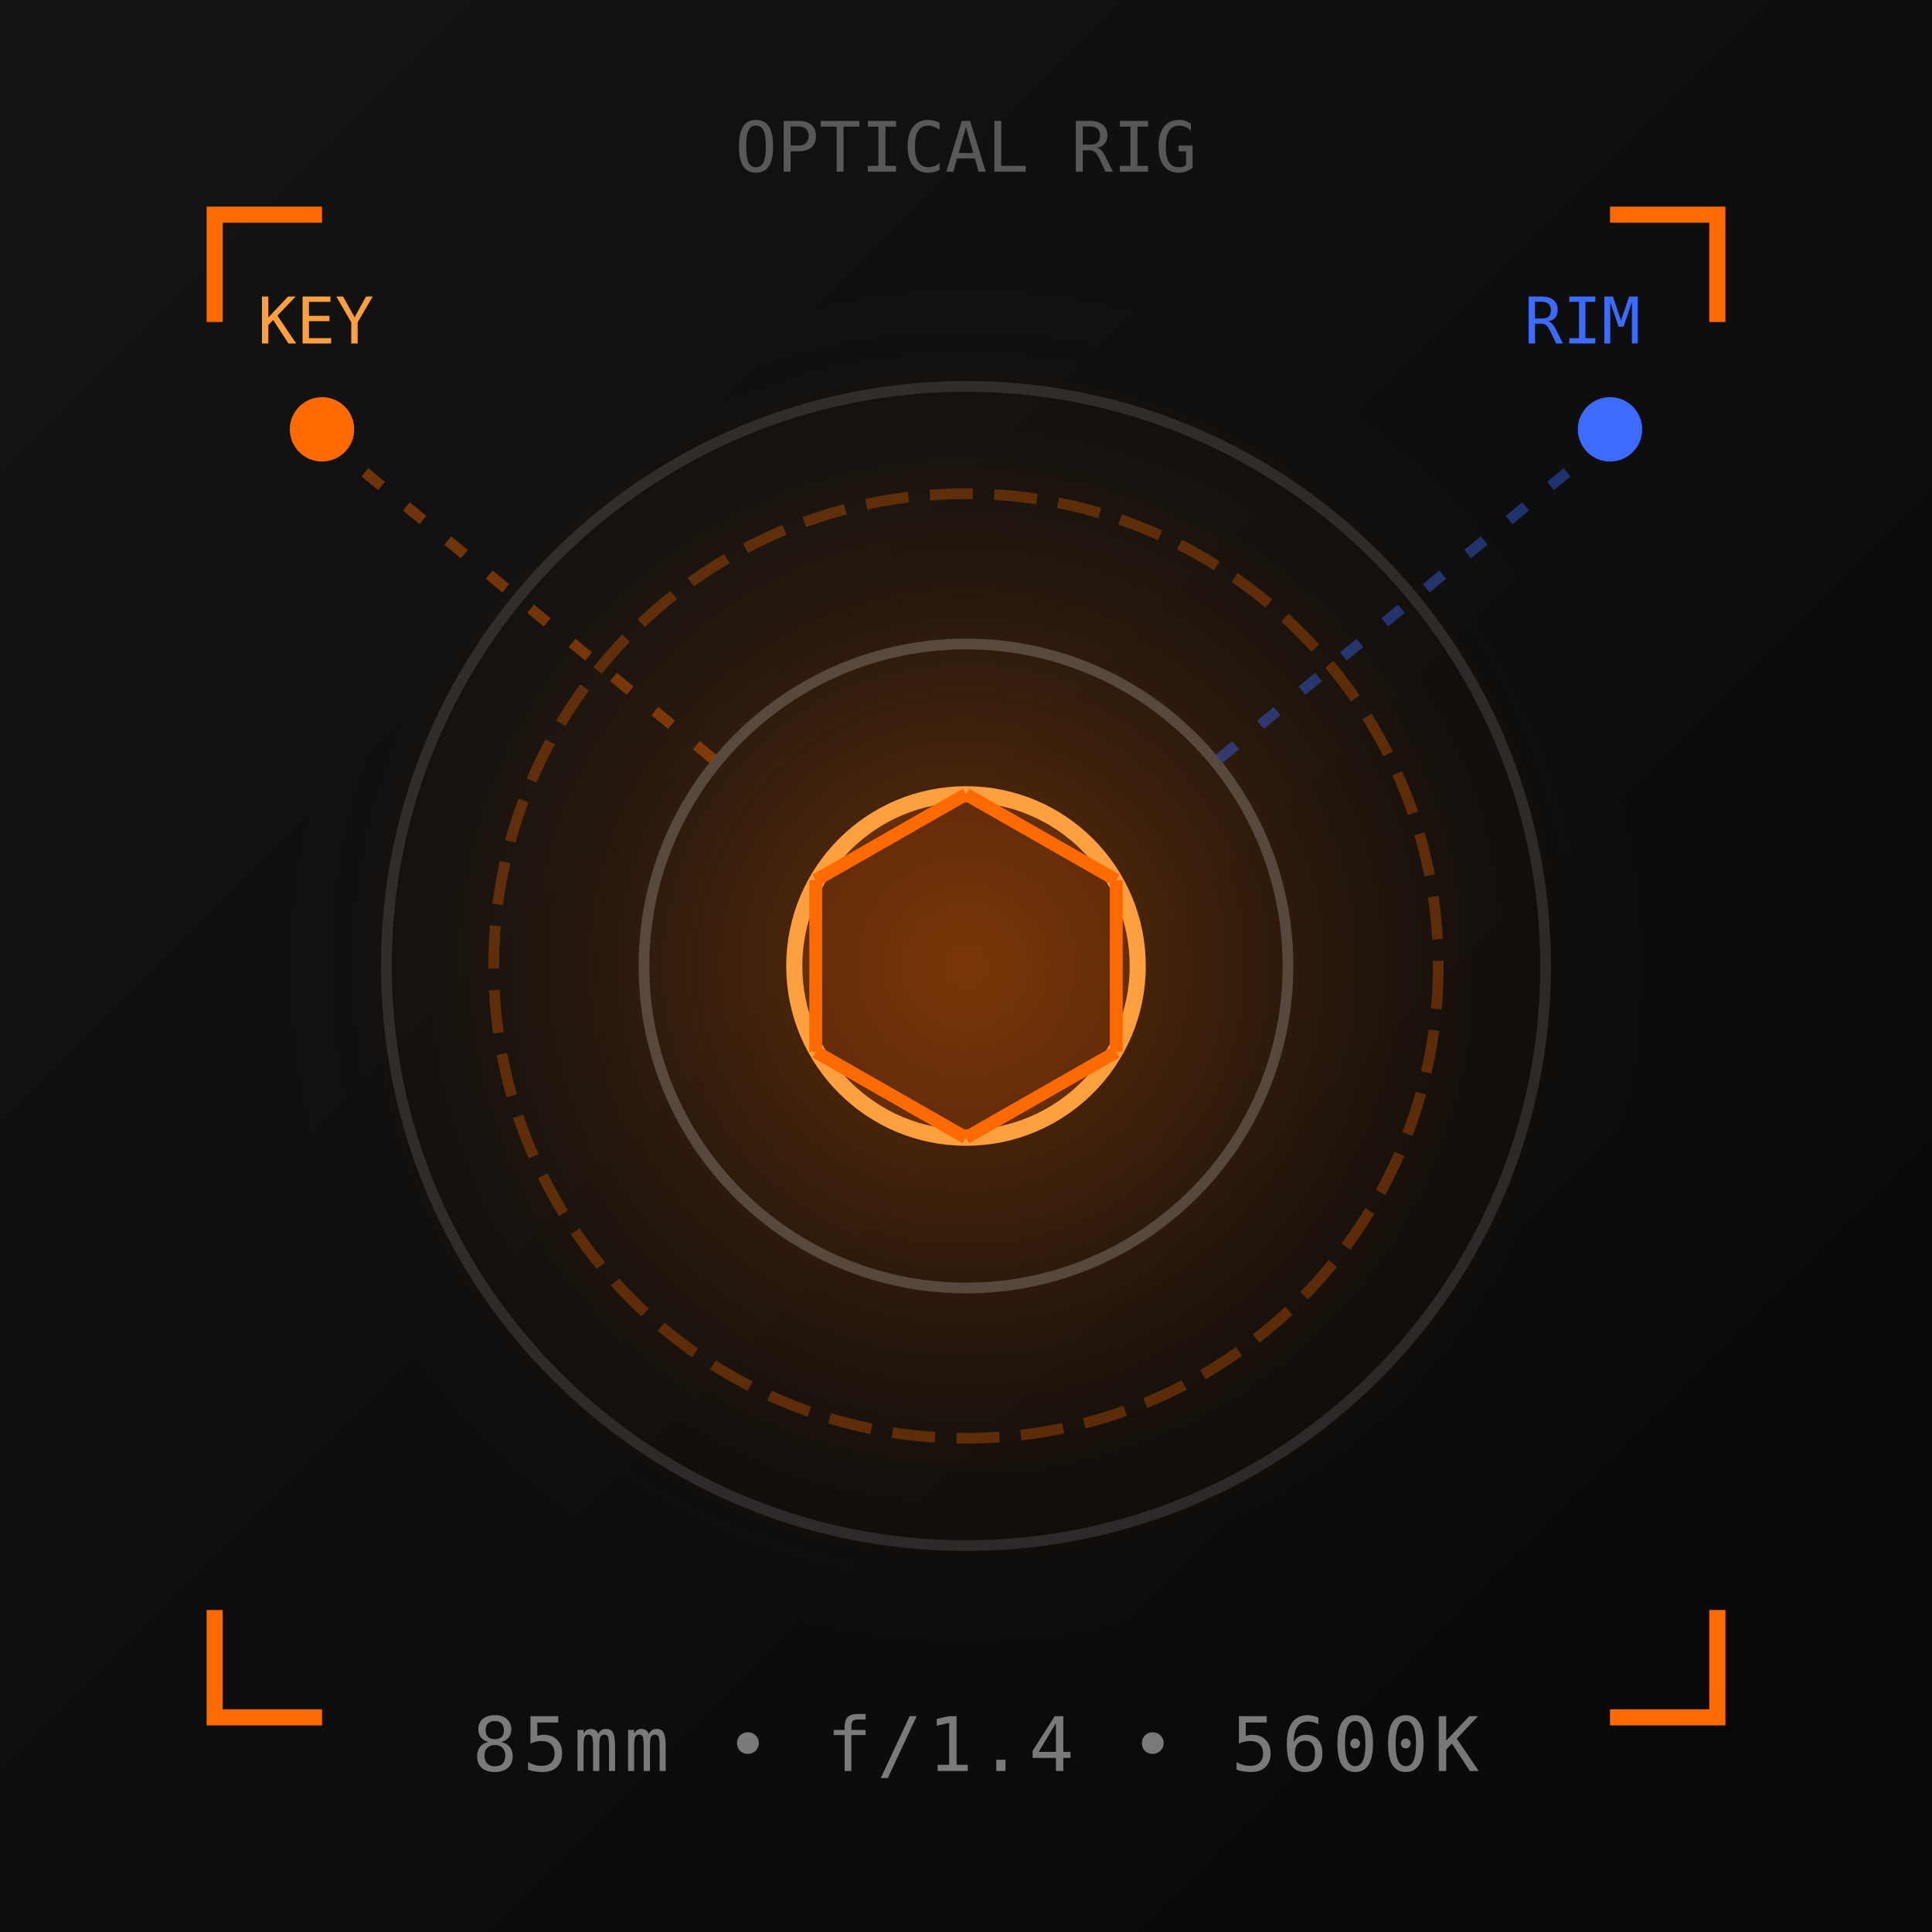
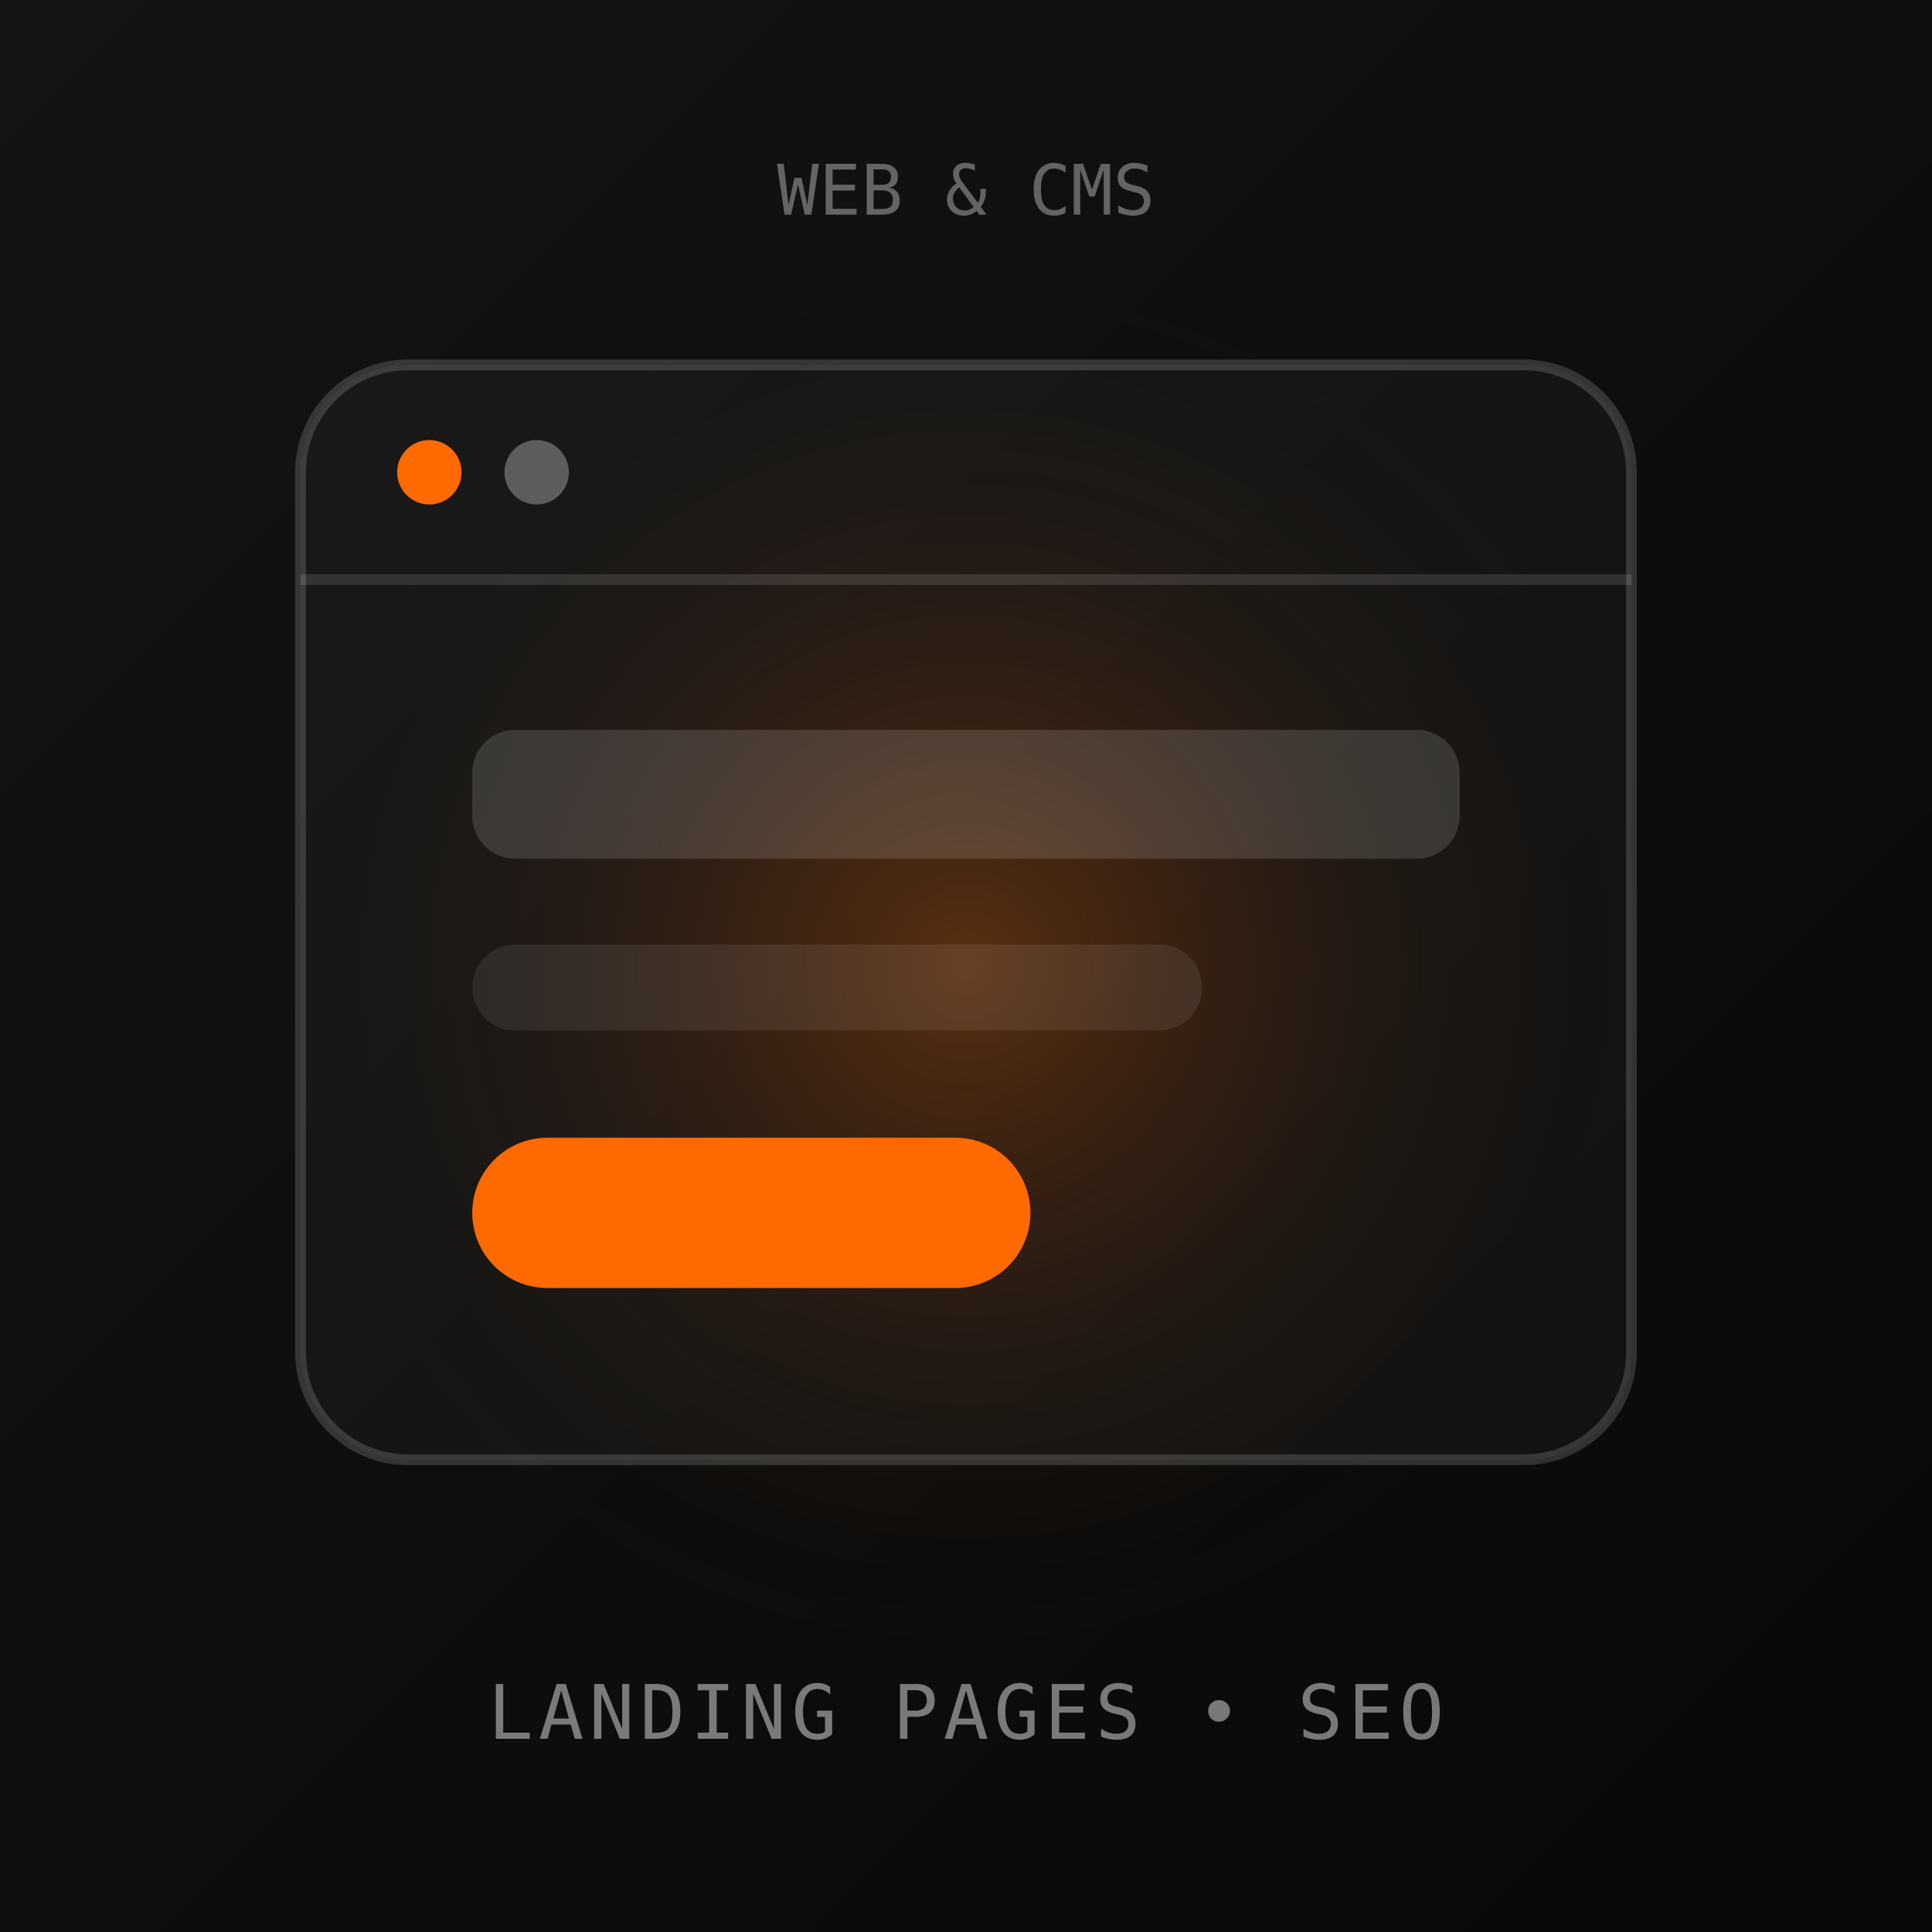
<svg xmlns="http://www.w3.org/2000/svg" viewBox="0 0 180 180" width="100%" height="100%">
  <defs>
    <linearGradient id="cl-bg" x1="0%" y1="0%" x2="100%" y2="100%">
      <stop offset="0%" stop-color="#141414" />
      <stop offset="100%" stop-color="#080808" />
    </linearGradient>
-     <radialGradient id="cl-aperture-glow" cx="50%" cy="50%" r="50%">
-       <stop offset="0%" stop-color="#FF6A00" stop-opacity="0.35" />
-       <stop offset="50%" stop-color="#FF6A00" stop-opacity="0.1" />
+     <radialGradient id="cl-glow" cx="50%" cy="50%" r="50%">
+       <stop offset="0%" stop-color="#FF6A00" stop-opacity="0.3" />
      <stop offset="100%" stop-color="#080808" stop-opacity="0" />
    </radialGradient>
  </defs>
  <rect width="180" height="180" fill="url(#cl-bg)" />
-   <circle cx="90" cy="90" r="70" fill="url(#cl-aperture-glow)" />
-   <path d="M20 30 L20 20 L30 20" fill="none" stroke="#FF6A00" stroke-width="1.5" />
-   <path d="M150 20 L160 20 L160 30" fill="none" stroke="#FF6A00" stroke-width="1.5" />
-   <path d="M20 150 L20 160 L30 160" fill="none" stroke="#FF6A00" stroke-width="1.5" />
-   <path d="M160 150 L160 160 L150 160" fill="none" stroke="#FF6A00" stroke-width="1.5" />
-   <circle cx="90" cy="90" r="54" fill="none" stroke="rgba(255,255,255,0.12)" stroke-width="1" />
-   <circle cx="90" cy="90" r="44" fill="none" stroke="rgba(255,106,0,0.3)" stroke-width="1" stroke-dasharray="4 2" />
-   <circle cx="90" cy="90" r="30" fill="none" stroke="rgba(255,255,255,0.2)" stroke-width="1" />
-   <circle cx="90" cy="90" r="16" fill="rgba(255,106,0,0.15)" stroke="#FFA040" stroke-width="1.5" />
-   <line x1="90" y1="74" x2="104" y2="82" stroke="#FF6A00" stroke-width="1.2" />
-   <line x1="104" y1="82" x2="104" y2="98" stroke="#FF6A00" stroke-width="1.2" />
-   <line x1="104" y1="98" x2="90" y2="106" stroke="#FF6A00" stroke-width="1.2" />
-   <line x1="90" y1="106" x2="76" y2="98" stroke="#FF6A00" stroke-width="1.2" />
-   <line x1="76" y1="98" x2="76" y2="82" stroke="#FF6A00" stroke-width="1.2" />
-   <line x1="76" y1="82" x2="90" y2="74" stroke="#FF6A00" stroke-width="1.2" />
-   <line x1="34" y1="44" x2="68" y2="72" stroke="rgba(255,106,0,0.4)" stroke-width="1" stroke-dasharray="2 3" />
-   <circle cx="30" cy="40" r="3" fill="#FF6A00" />
-   <text x="24" y="32" fill="#FFA040" font-family="'IBM Plex Mono', monospace" font-size="6">KEY</text>
-   <line x1="146" y1="44" x2="112" y2="72" stroke="rgba(61,107,255,0.4)" stroke-width="1" stroke-dasharray="2 3" />
-   <circle cx="150" cy="40" r="3" fill="#3d6bff" />
-   <text x="142" y="32" fill="#3d6bff" font-family="'IBM Plex Mono', monospace" font-size="6">RIM</text>
-   <text x="44" y="165" fill="rgba(255,255,255,0.45)" font-family="'IBM Plex Mono', monospace" font-size="7" letter-spacing="0.5">85mm • f/1.4 • 5600K</text>
-   <text x="90" y="16" fill="rgba(255,255,255,0.3)" font-family="'IBM Plex Mono', monospace" font-size="6.5" text-anchor="middle">OPTICAL RIG</text>
+   <circle cx="90" cy="90" r="70" fill="url(#cl-glow)" />
+   <rect x="28" y="34" width="124" height="102" rx="10" fill="rgba(255,255,255,0.03)" stroke="rgba(255,255,255,0.16)" stroke-width="1" />
+   <line x1="28" y1="54" x2="152" y2="54" stroke="rgba(255,255,255,0.12)" stroke-width="1" />
+   <circle cx="40" cy="44" r="3" fill="#FF6A00" />
+   <circle cx="50" cy="44" r="3" fill="rgba(255,255,255,0.3)" />
+   <rect x="44" y="68" width="92" height="12" rx="4" fill="rgba(255,255,255,0.14)" />
+   <rect x="44" y="88" width="68" height="8" rx="4" fill="rgba(255,255,255,0.08)" />
+   <rect x="44" y="106" width="52" height="14" rx="7" fill="#FF6A00" />
+   <text x="90" y="162" fill="rgba(255,255,255,0.45)" font-family="'IBM Plex Mono', monospace" font-size="7" text-anchor="middle" letter-spacing="0.5">LANDING PAGES • SEO</text>
+   <text x="90" y="20" fill="rgba(255,255,255,0.35)" font-family="'IBM Plex Mono', monospace" font-size="6.5" text-anchor="middle">WEB &amp; CMS</text>
</svg>
